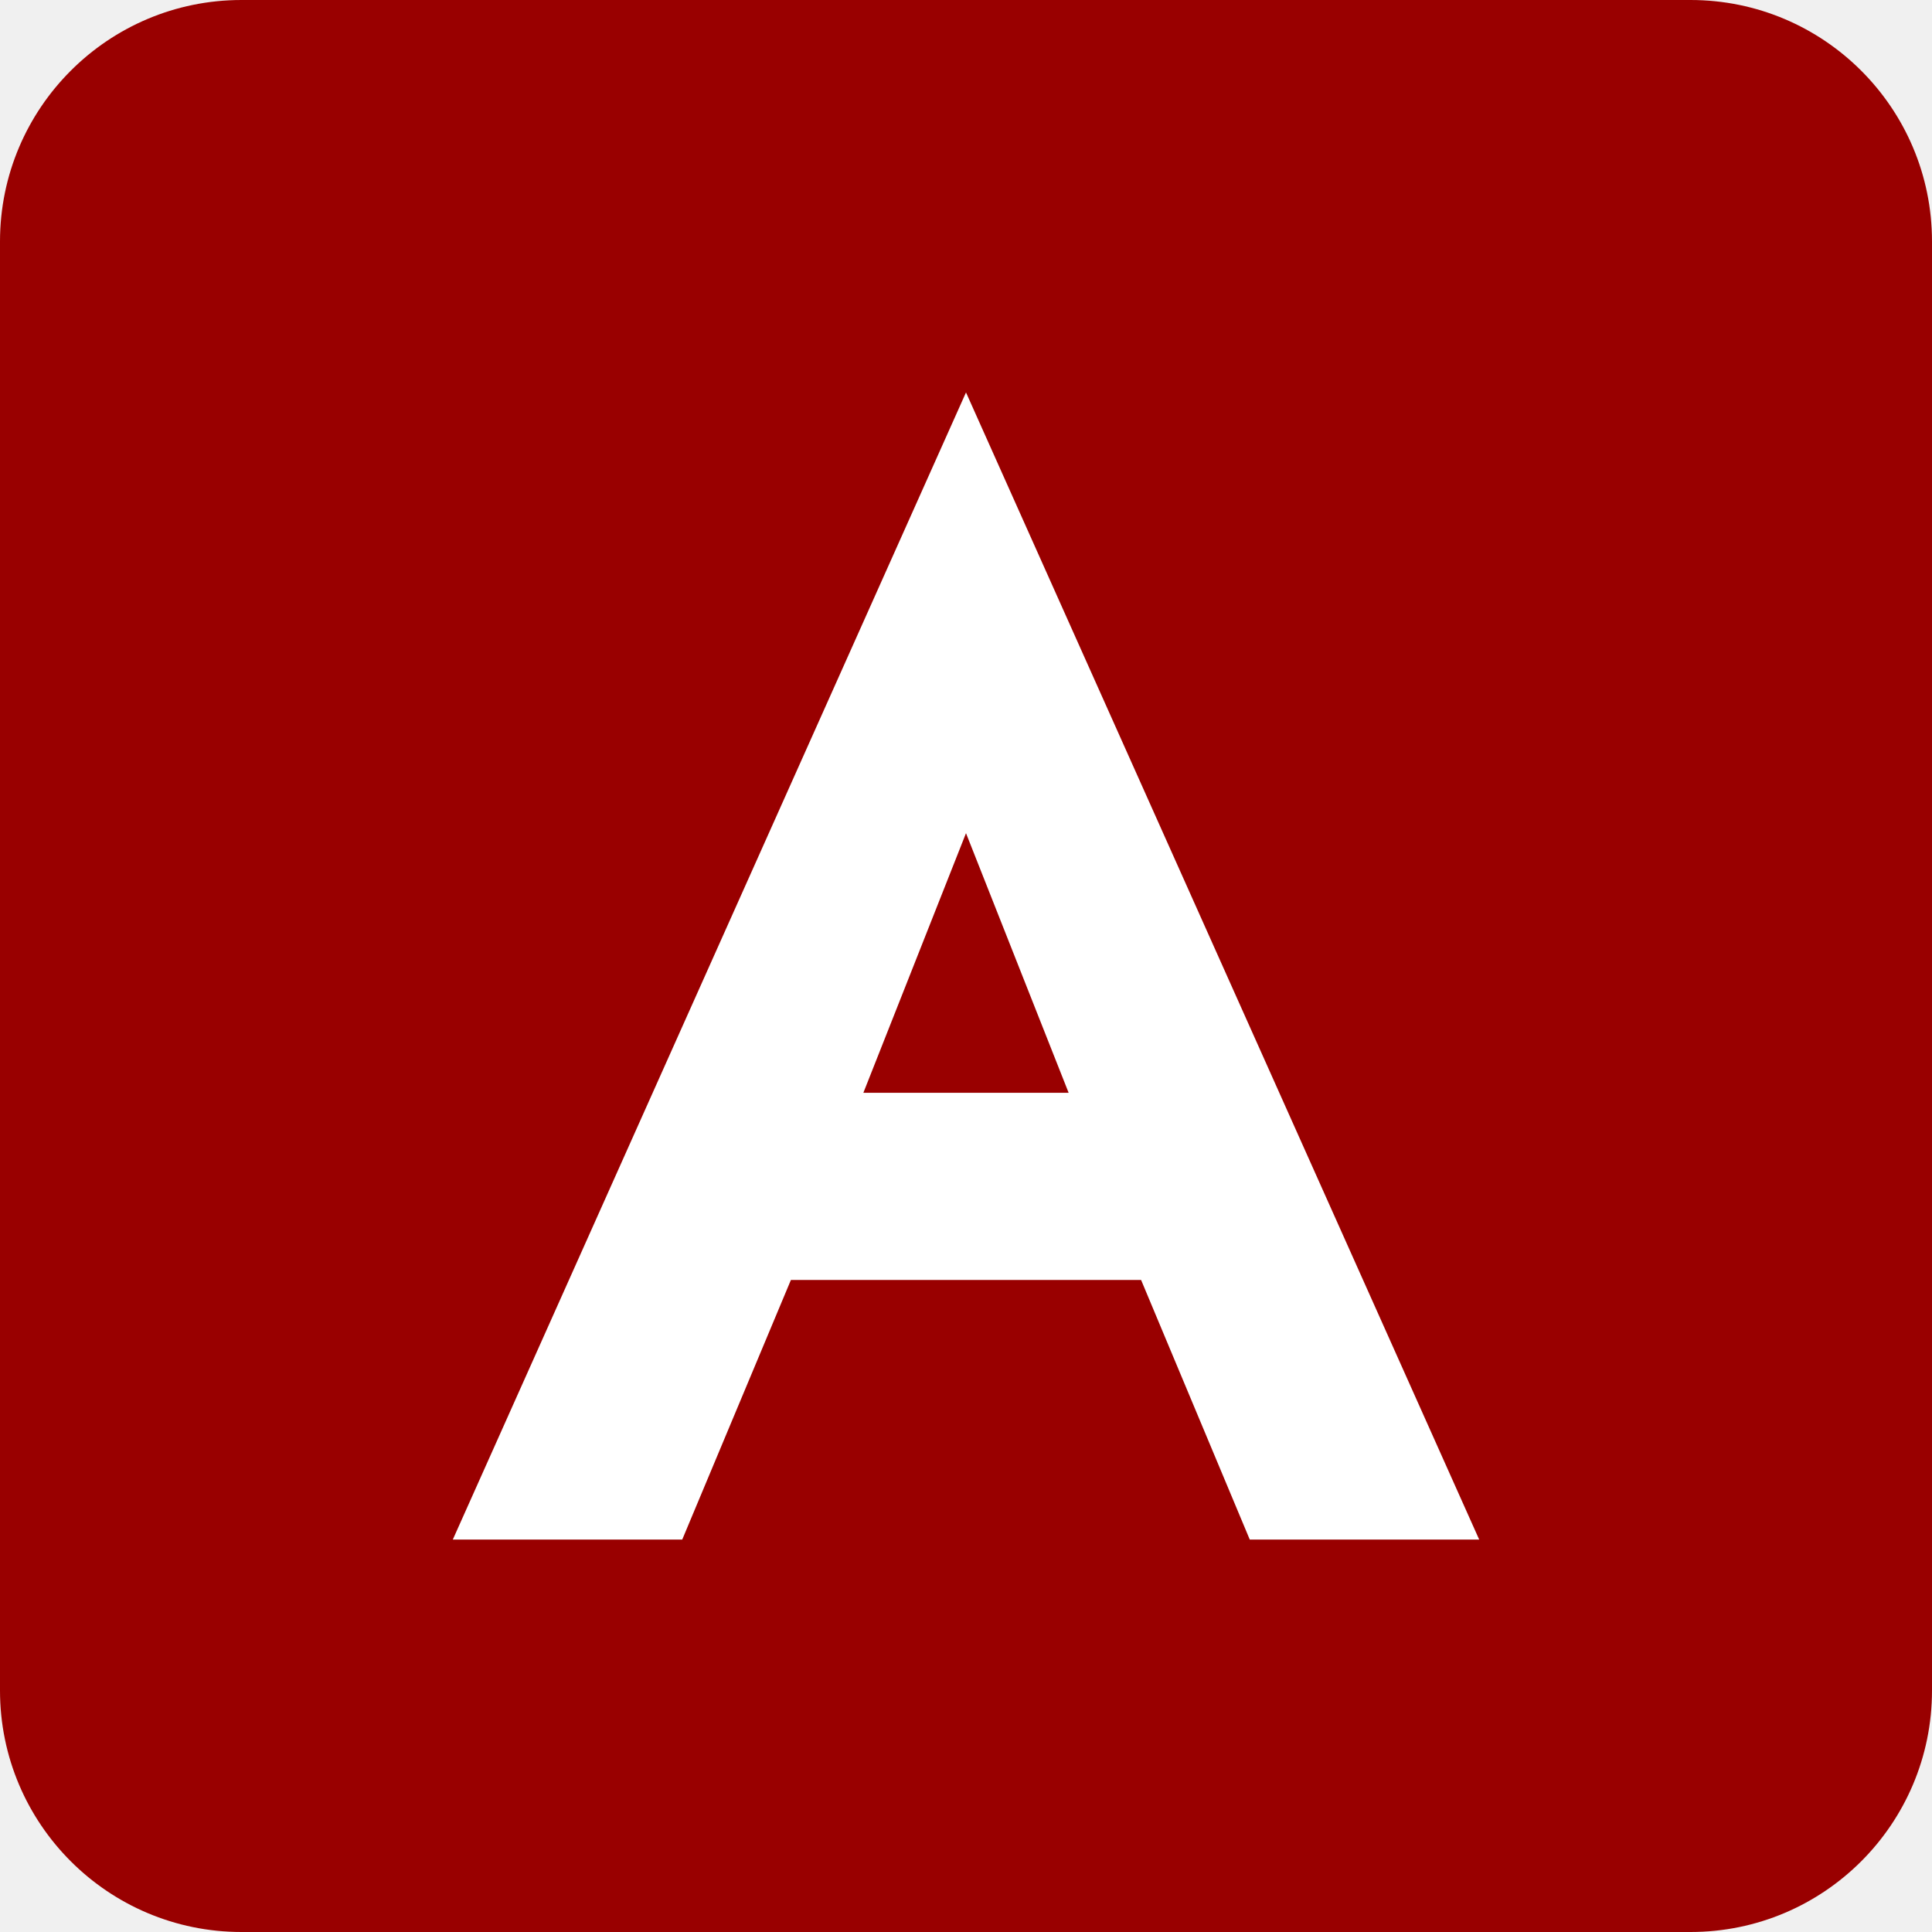
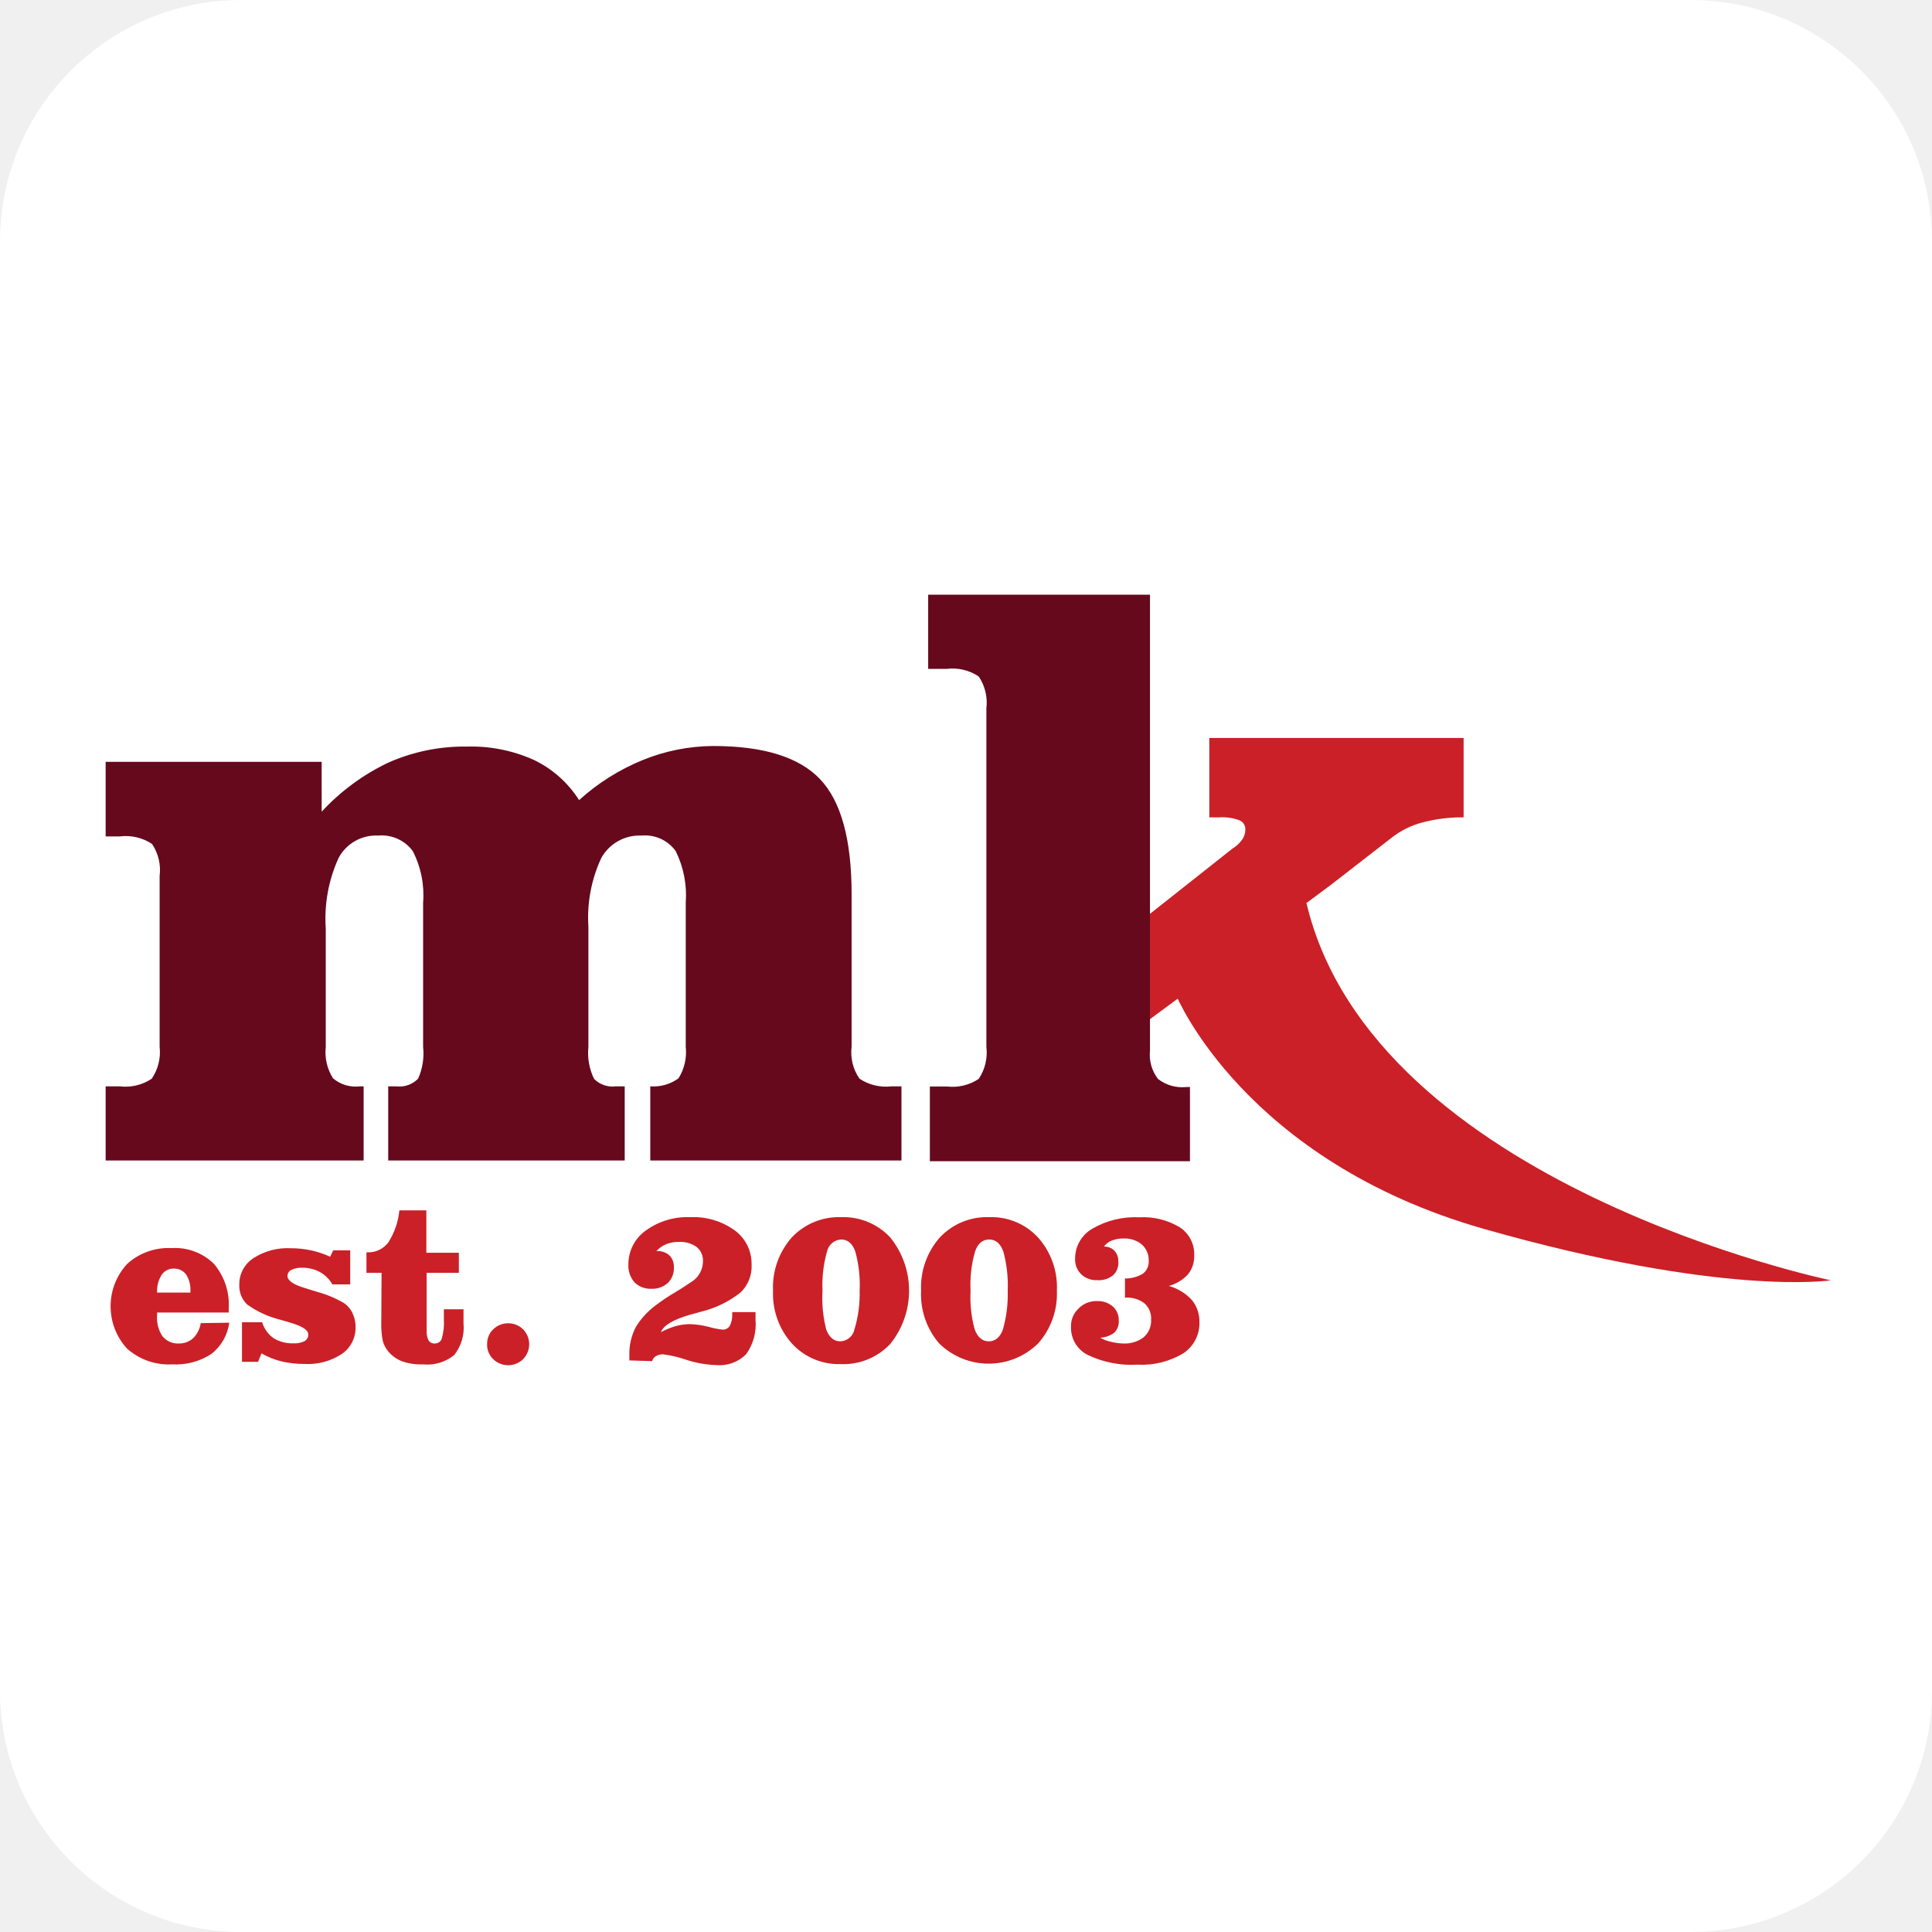
- <svg xmlns="http://www.w3.org/2000/svg" viewBox="0 0 64 64" role="img" aria-label="Portal Studenți ASE">
-   <rect width="64" height="64" rx="8" fill="#990000" />
-   <path d="M32 13 15 51h7.6l3.6-8.6h11.6L41.4 51H49L32 13Zm-3.4 23.2L32 27.6l3.4 8.6h-6.8Z" fill="#fff" />
+ <svg xmlns="http://www.w3.org/2000/svg" viewBox="0 0 64 64" role="img" aria-label="Portal Studenți — Facultatea de Marketing, ASE">
+   <rect width="64" height="64" rx="8" fill="#fff" />
+   <style>.cls-1{fill:#cb2027}.cls-2{fill:#66091d}</style>
+   <g transform="translate(3.5 19.7) scale(0.468)">
+     <g id="Layer_2" data-name="Layer 2">
+       <g id="Layer_1-2" data-name="Layer 1">
+         <g>
+           <path class="cls-1" d="M8.75,51.53a3.36,3.36,0,0,1-1.28,2.22,4.59,4.59,0,0,1-2.76.73,4.44,4.44,0,0,1-3.19-1.11,4.43,4.43,0,0,1,0-6,4.34,4.34,0,0,1,3.14-1.12,3.92,3.92,0,0,1,3,1.11,4.45,4.45,0,0,1,1.05,3.18v.27H3.64V51A2.35,2.35,0,0,0,4,52.46,1.38,1.38,0,0,0,5.19,53a1.45,1.45,0,0,0,1-.37,1.88,1.88,0,0,0,.54-1.07ZM3.64,49.4H6v-.12a2,2,0,0,0-.31-1.17,1.05,1.05,0,0,0-.88-.41,1,1,0,0,0-.85.45A2.12,2.12,0,0,0,3.64,49.4Z" />
+           <path class="cls-1" d="M10.79,54.3H9.65V51.5h1.43a2.1,2.1,0,0,0,.8,1.12,2.5,2.5,0,0,0,1.39.37,1.56,1.56,0,0,0,.82-.16.51.51,0,0,0,.25-.48c0-.3-.42-.57-1.26-.82l-.68-.2A6.87,6.87,0,0,1,10,50.23a1.84,1.84,0,0,1-.54-1.4,2.19,2.19,0,0,1,1-1.87,4.43,4.43,0,0,1,2.65-.7,6.6,6.6,0,0,1,1.43.15,6.69,6.69,0,0,1,1.35.45l.22-.45h1.2v2.41H16.05a2.35,2.35,0,0,0-.89-.88,2.6,2.6,0,0,0-1.25-.3,1.57,1.57,0,0,0-.76.15.48.48,0,0,0-.28.43c0,.32.4.61,1.21.85l.48.15.42.13a7.84,7.84,0,0,1,1.87.78,1.74,1.74,0,0,1,.62.72,2.21,2.21,0,0,1,.22,1,2.24,2.24,0,0,1-1,1.91,4.35,4.35,0,0,1-2.61.69,7,7,0,0,1-1.67-.19,5.38,5.38,0,0,1-1.38-.56Z" />
+           <path class="cls-1" d="M19.53,48H18.46V46.55h.07A1.77,1.77,0,0,0,20,45.86a5.16,5.16,0,0,0,.79-2.28h1.91v3H25V48H22.72V52.1a1.37,1.37,0,0,0,.14.69.47.47,0,0,0,.43.21.5.5,0,0,0,.5-.34,4.06,4.06,0,0,0,.15-1.37v-.71h1.39v1a3.11,3.11,0,0,1-.66,2.24,3,3,0,0,1-2.2.66A4,4,0,0,1,21,54.27a2.4,2.4,0,0,1-1-.71,2,2,0,0,1-.38-.72,6,6,0,0,1-.11-1.37Z" />
+           <path class="cls-1" d="M27,53a1.41,1.41,0,0,1,.43-1,1.52,1.52,0,0,1,2.12,0,1.51,1.51,0,0,1,0,2.11,1.52,1.52,0,0,1-2.12,0A1.42,1.42,0,0,1,27,53Z" />
+           <path class="cls-1" d="M37.07,54.2a1.36,1.36,0,0,0,0-.18,1.31,1.31,0,0,1,0-.17,4.07,4.07,0,0,1,.45-2A5.41,5.41,0,0,1,39,50.25a13.29,13.29,0,0,1,1.31-.87c.6-.36,1-.64,1.3-.84a1.69,1.69,0,0,0,.49-.6,1.71,1.71,0,0,0,.18-.77,1.22,1.22,0,0,0-.45-1,2,2,0,0,0-1.24-.36,2.38,2.38,0,0,0-.91.16,2,2,0,0,0-.7.49H39a1.25,1.25,0,0,1,.9.3,1.11,1.11,0,0,1,.32.84,1.45,1.45,0,0,1-.43,1.12,1.65,1.65,0,0,1-1.17.41,1.6,1.6,0,0,1-1.2-.47A1.81,1.81,0,0,1,37,47.4,2.92,2.92,0,0,1,38.24,45a5,5,0,0,1,3.13-.94,5,5,0,0,1,3.15.93,2.91,2.91,0,0,1,1.2,2.41,2.55,2.55,0,0,1-.79,2,7.29,7.29,0,0,1-2.78,1.35l-.66.18c-1.29.36-2,.78-2.19,1.27a5.68,5.68,0,0,1,1.05-.43,4.13,4.13,0,0,1,1-.14,6.31,6.31,0,0,1,1.32.19,5.67,5.67,0,0,0,1,.2.56.56,0,0,0,.51-.27,1.66,1.66,0,0,0,.17-.83v-.14h1.65c0,.07,0,.14,0,.22v.34a3.62,3.62,0,0,1-.67,2.43,2.66,2.66,0,0,1-2.12.76,7.62,7.62,0,0,1-2.13-.38,8.09,8.09,0,0,0-1.61-.38.94.94,0,0,0-.51.12.58.58,0,0,0-.28.36Z" />
+           <path class="cls-1" d="M47.24,49.27a5.32,5.32,0,0,1,1.33-3.78,4.57,4.57,0,0,1,3.5-1.43,4.52,4.52,0,0,1,3.47,1.44,6,6,0,0,1,0,7.53A4.55,4.55,0,0,1,52,54.46,4.48,4.48,0,0,1,48.57,53,5.27,5.27,0,0,1,47.24,49.27Zm6.13,0a8.83,8.83,0,0,0-.31-2.78c-.2-.57-.54-.85-1-.85a1.08,1.08,0,0,0-1,.85,8.72,8.72,0,0,0-.32,2.78A9,9,0,0,0,51,52c.21.57.55.85,1,.85a1.06,1.06,0,0,0,1-.84A8.74,8.74,0,0,0,53.37,49.27Z" />
+           <path class="cls-1" d="M57.72,49.27a5.32,5.32,0,0,1,1.33-3.78,4.56,4.56,0,0,1,3.49-1.43A4.49,4.49,0,0,1,66,45.5a5.29,5.29,0,0,1,1.33,3.77A5.27,5.27,0,0,1,66,53a5,5,0,0,1-7,0A5.31,5.31,0,0,1,57.72,49.27Zm6.13,0a9.14,9.14,0,0,0-.31-2.78c-.21-.57-.54-.85-1-.85s-.81.28-1,.85a8.44,8.44,0,0,0-.32,2.78A8.71,8.71,0,0,0,61.51,52c.21.57.55.85,1,.85s.8-.28,1-.84A9.05,9.05,0,0,0,63.85,49.27Z" />
+           <path class="cls-1" d="M72.15,49.76V48.4a2.41,2.41,0,0,0,1.27-.34,1.06,1.06,0,0,0,.41-.91A1.47,1.47,0,0,0,73.35,46a1.89,1.89,0,0,0-1.3-.43,2.19,2.19,0,0,0-.82.14,1.28,1.28,0,0,0-.57.43,1,1,0,0,1,.74.29,1.09,1.09,0,0,1,.28.76,1.19,1.19,0,0,1-.39,1,1.62,1.62,0,0,1-1.1.33,1.54,1.54,0,0,1-1.13-.41A1.45,1.45,0,0,1,68.62,47a2.43,2.43,0,0,1,1.23-2.13,6,6,0,0,1,3.31-.8,5,5,0,0,1,2.89.72,2.27,2.27,0,0,1,1,2,2,2,0,0,1-.45,1.33,2.87,2.87,0,0,1-1.35.81,3.42,3.42,0,0,1,1.64,1,2.39,2.39,0,0,1,.53,1.58,2.55,2.55,0,0,1-1.16,2.2,5.7,5.7,0,0,1-3.22.79,7.18,7.18,0,0,1-3.51-.68,2.15,2.15,0,0,1-1.2-2,1.68,1.68,0,0,1,.52-1.28A1.75,1.75,0,0,1,70.17,50a1.63,1.63,0,0,1,1.12.38,1.29,1.29,0,0,1,.42,1,1.08,1.08,0,0,1-.31.85,1.74,1.74,0,0,1-1,.36,2.24,2.24,0,0,0,.71.28A3.88,3.88,0,0,0,72,53a2.19,2.19,0,0,0,1.46-.43A1.53,1.53,0,0,0,74,51.31a1.43,1.43,0,0,0-.47-1.15A2,2,0,0,0,72.15,49.76Z" />
+           <path class="cls-2" d="M15.29,15.36A15.42,15.42,0,0,1,20,11.89a13.24,13.24,0,0,1,5.55-1.14,10.84,10.84,0,0,1,4.75.94,7.77,7.77,0,0,1,3.21,2.85A15.3,15.3,0,0,1,38,11.71a13.44,13.44,0,0,1,5-1q5.34,0,7.57,2.35t2.23,8.13V32a3.25,3.25,0,0,0,.56,2.26,3.39,3.39,0,0,0,2.27.54h.7v5.25H38.55V34.8a3,3,0,0,0,2-.57A3.49,3.49,0,0,0,41.06,32V21.81a7.06,7.06,0,0,0-.71-3.66,2.67,2.67,0,0,0-2.41-1.1,3.1,3.1,0,0,0-2.85,1.57,10,10,0,0,0-.92,4.88V32a4.18,4.18,0,0,0,.4,2.27,1.82,1.82,0,0,0,1.53.53h.64v5.25H20V34.8h.58a1.82,1.82,0,0,0,1.54-.55A4.37,4.37,0,0,0,22.47,32V21.81a6.83,6.83,0,0,0-.73-3.66,2.73,2.73,0,0,0-2.45-1.1,3,3,0,0,0-2.8,1.58,10.33,10.33,0,0,0-.91,5V32a3.48,3.48,0,0,0,.51,2.23A2.48,2.48,0,0,0,18,34.8h.26v5.25H0V34.8H1a3.32,3.32,0,0,0,2.26-.54A3.32,3.32,0,0,0,3.82,32V19.91a3.31,3.31,0,0,0-.54-2.27A3.38,3.38,0,0,0,1,17.11H0V11.83H15.29Z" />
+           <path class="cls-1" d="M75.81,28.43s4.82,11.64,21.74,16.46,24.56,3.64,24.56,3.64S89.73,41.82,85,21.84C74.57,23.3,75.81,28.43,75.81,28.43Z" />
+           <path class="cls-1" d="M78.12,10.14v5.62h.68a3.52,3.52,0,0,1,1.46.21.68.68,0,0,1,.41.66,1.26,1.26,0,0,1-.22.7,2.4,2.4,0,0,1-.69.64l-6.12,4.84v7.44l4.23-3.12,8.88-6.61L91,17.22a6,6,0,0,1,2.21-1.1,10.94,10.94,0,0,1,2.91-.36V10.14Z" />
+           <path class="cls-2" d="M74.49,34.28a2.8,2.8,0,0,1-.57-2c0-.35,0-.62,0-.79V8.24h0V0H58.22V5.25h1.32a3.34,3.34,0,0,1,2.26.54,3.35,3.35,0,0,1,.54,2.27V32a3.35,3.35,0,0,1-.54,2.27,3.34,3.34,0,0,1-2.26.54h-1.2V40.1H76.75V34.85h-.26A2.8,2.8,0,0,1,74.49,34.28Z" />
+         </g>
+       </g>
+     </g>
+   </g>
</svg>
